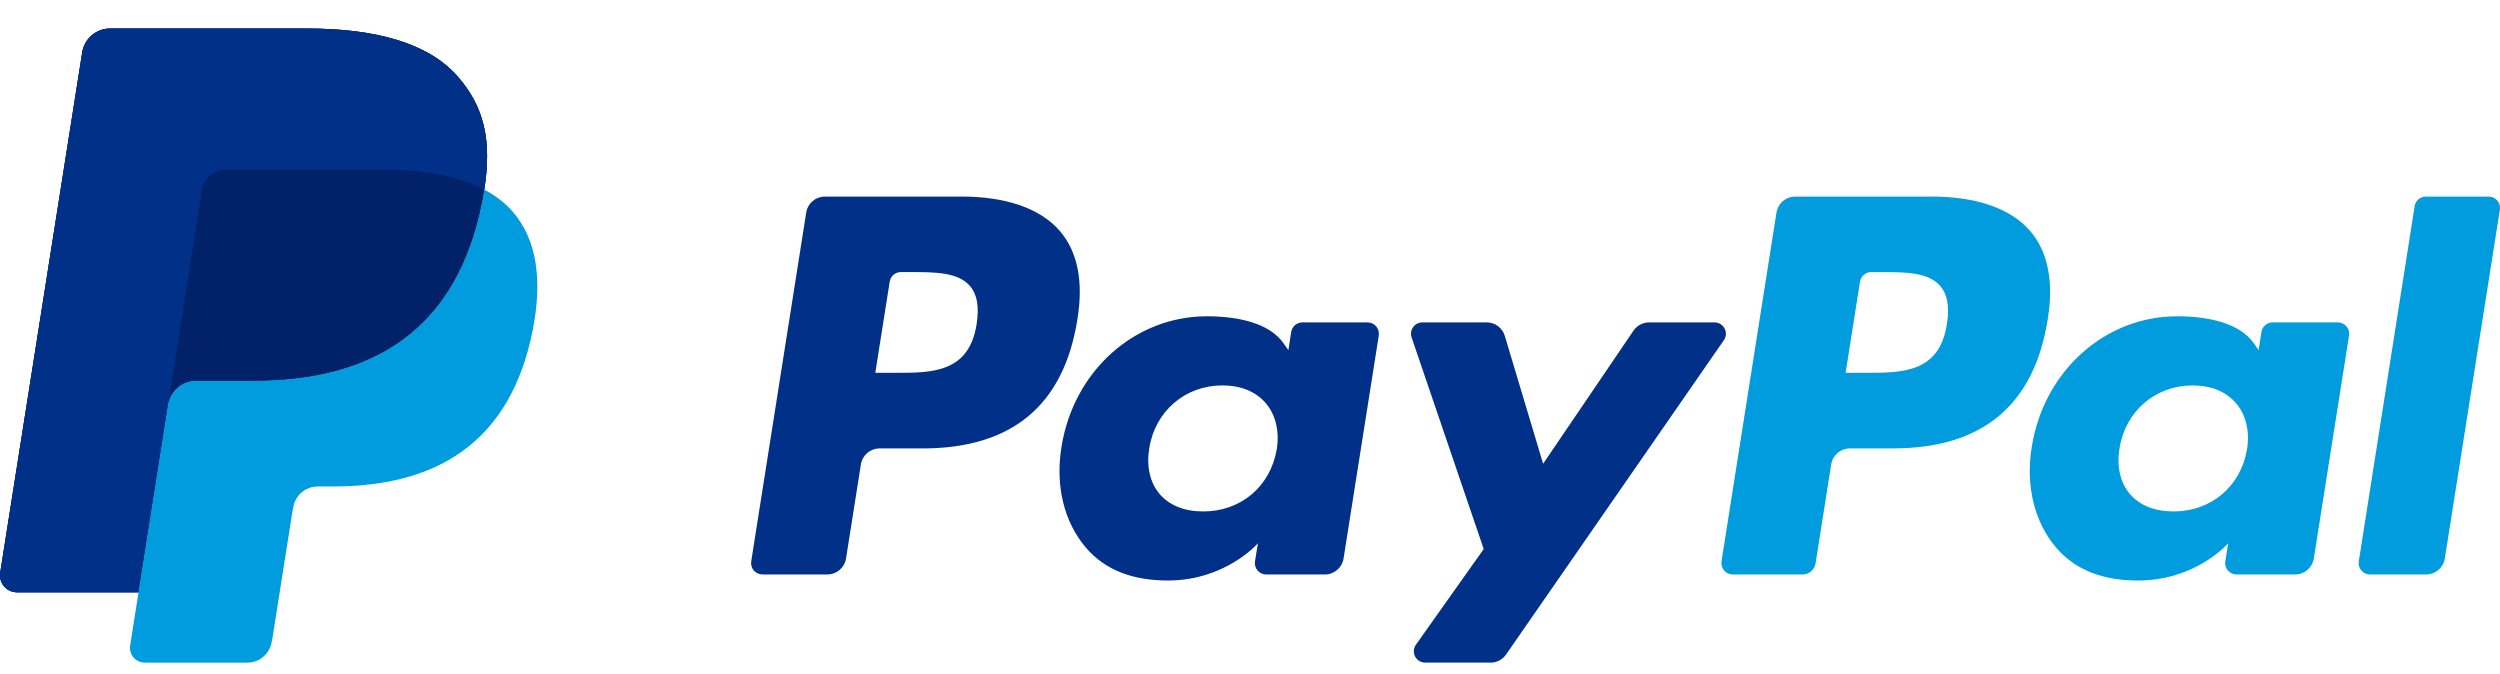
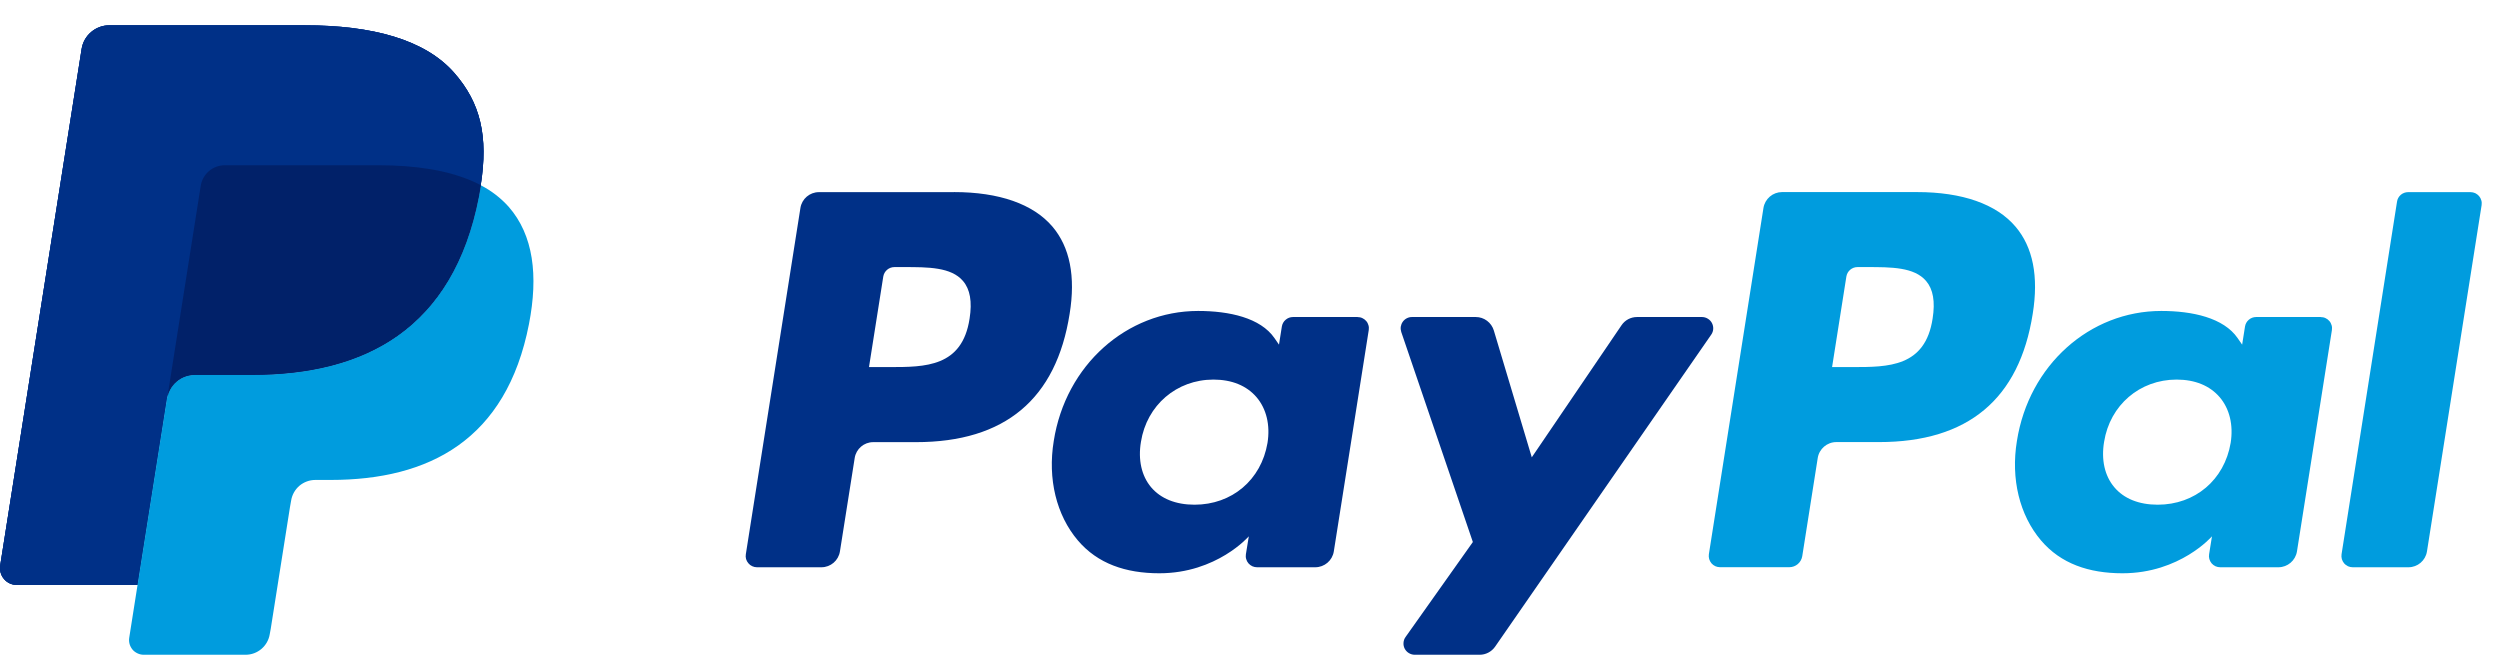
- <svg xmlns="http://www.w3.org/2000/svg" width="78" height="21" viewBox="0 0 78 21" fill="none">
-   <path d="M14.274 2.381C13.358 1.337 11.702 0.89 9.584 0.89H3.436C3.226 0.889 3.023 0.964 2.863 1.1C2.704 1.236 2.598 1.425 2.565 1.632L0.006 17.87C-0.005 17.945 -0.001 18.022 0.02 18.096C0.041 18.169 0.077 18.237 0.127 18.295C0.176 18.353 0.238 18.399 0.307 18.431C0.376 18.463 0.452 18.48 0.528 18.48H4.324L5.277 12.433L5.248 12.622C5.28 12.415 5.385 12.227 5.544 12.091C5.702 11.955 5.905 11.88 6.114 11.88H7.918C11.461 11.88 14.236 10.44 15.046 6.277C15.07 6.154 15.091 6.034 15.109 5.917C15.35 4.378 15.107 3.33 14.275 2.382" fill="#003087" />
-   <path d="M60.744 10.108C60.512 11.632 59.349 11.632 58.223 11.632H57.583L58.032 8.787C58.06 8.615 58.208 8.489 58.382 8.489H58.675C59.442 8.489 60.165 8.489 60.538 8.925C60.761 9.186 60.828 9.573 60.744 10.108ZM60.254 6.133H56.01C55.869 6.133 55.733 6.183 55.626 6.274C55.519 6.366 55.449 6.492 55.426 6.631L53.711 17.514C53.703 17.564 53.706 17.616 53.72 17.665C53.734 17.714 53.759 17.76 53.792 17.799C53.825 17.838 53.866 17.869 53.913 17.89C53.959 17.912 54.009 17.923 54.06 17.923H56.239C56.442 17.923 56.614 17.775 56.646 17.575L57.133 14.488C57.178 14.202 57.425 13.99 57.716 13.99H59.059C61.855 13.99 63.468 12.638 63.89 9.956C64.08 8.784 63.897 7.862 63.349 7.217C62.745 6.508 61.675 6.132 60.255 6.132" fill="#009CDE" />
-   <path d="M30.471 10.108C30.239 11.632 29.075 11.632 27.95 11.632H27.309L27.759 8.787C27.786 8.615 27.934 8.489 28.108 8.489H28.402C29.168 8.489 29.891 8.489 30.264 8.925C30.488 9.186 30.555 9.573 30.471 10.108ZM29.981 6.133H25.736C25.446 6.133 25.199 6.344 25.154 6.631L23.438 17.514C23.43 17.565 23.433 17.616 23.447 17.665C23.461 17.715 23.485 17.76 23.518 17.799C23.552 17.838 23.593 17.869 23.639 17.89C23.686 17.912 23.736 17.923 23.787 17.923H25.814C26.104 17.923 26.351 17.712 26.396 17.425L26.86 14.489C26.905 14.202 27.152 13.991 27.442 13.991H28.785C31.582 13.991 33.195 12.638 33.616 9.956C33.806 8.784 33.624 7.862 33.075 7.217C32.471 6.508 31.402 6.132 29.982 6.132L29.981 6.133ZM39.835 14.015C39.638 15.177 38.717 15.957 37.541 15.957C36.952 15.957 36.48 15.767 36.176 15.408C35.876 15.052 35.763 14.545 35.858 13.98C36.041 12.829 36.978 12.025 38.136 12.025C38.713 12.025 39.181 12.216 39.491 12.578C39.802 12.944 39.925 13.454 39.835 14.015ZM42.668 10.059H40.636C40.551 10.059 40.469 10.089 40.405 10.144C40.341 10.199 40.298 10.275 40.285 10.358L40.197 10.926L40.054 10.72C39.614 10.082 38.633 9.868 37.654 9.868C35.408 9.868 33.49 11.57 33.117 13.956C32.922 15.147 33.198 16.285 33.874 17.079C34.494 17.809 35.379 18.112 36.433 18.112C38.243 18.112 39.247 16.95 39.247 16.95L39.156 17.515C39.148 17.565 39.151 17.617 39.165 17.666C39.179 17.715 39.204 17.761 39.237 17.8C39.27 17.839 39.311 17.87 39.358 17.891C39.404 17.913 39.455 17.924 39.506 17.924H41.336C41.626 17.924 41.873 17.713 41.919 17.425L43.018 10.468C43.026 10.418 43.023 10.366 43.008 10.317C42.995 10.268 42.97 10.222 42.937 10.183C42.904 10.144 42.862 10.113 42.816 10.092C42.769 10.07 42.719 10.059 42.667 10.059" fill="#003087" />
-   <path d="M70.108 14.015C69.911 15.177 68.99 15.957 67.814 15.957C67.224 15.957 66.752 15.767 66.449 15.408C66.148 15.052 66.035 14.545 66.13 13.98C66.313 12.829 67.249 12.025 68.408 12.025C68.985 12.025 69.453 12.216 69.763 12.578C70.074 12.944 70.197 13.454 70.108 14.015ZM72.94 10.059H70.908C70.823 10.059 70.741 10.089 70.677 10.144C70.613 10.199 70.57 10.275 70.557 10.358L70.469 10.926L70.326 10.72C69.886 10.082 68.905 9.868 67.926 9.868C65.681 9.868 63.763 11.57 63.389 13.956C63.195 15.147 63.471 16.285 64.146 17.079C64.766 17.809 65.651 18.112 66.706 18.112C68.517 18.112 69.52 16.95 69.52 16.95L69.43 17.515C69.421 17.565 69.424 17.617 69.438 17.666C69.452 17.715 69.476 17.761 69.509 17.8C69.542 17.839 69.584 17.87 69.63 17.891C69.677 17.913 69.727 17.924 69.778 17.924H71.608C71.898 17.924 72.145 17.713 72.191 17.425L73.29 10.468C73.298 10.418 73.295 10.366 73.281 10.317C73.267 10.268 73.242 10.222 73.209 10.183C73.176 10.144 73.134 10.113 73.088 10.092C73.041 10.07 72.991 10.059 72.94 10.059" fill="#009CDE" />
-   <path d="M53.494 10.059H51.451C51.255 10.059 51.073 10.156 50.964 10.318L48.145 14.469L46.95 10.48C46.914 10.358 46.839 10.252 46.738 10.176C46.636 10.1 46.512 10.059 46.385 10.059H44.377C44.321 10.059 44.266 10.072 44.215 10.098C44.165 10.124 44.122 10.161 44.09 10.207C44.057 10.253 44.035 10.306 44.027 10.361C44.019 10.417 44.024 10.474 44.042 10.527L46.292 17.13L44.176 20.116C44.139 20.169 44.116 20.231 44.112 20.296C44.108 20.36 44.121 20.425 44.151 20.483C44.181 20.54 44.226 20.588 44.281 20.622C44.337 20.656 44.4 20.674 44.465 20.674H46.506C46.699 20.674 46.88 20.579 46.99 20.42L53.784 10.615C53.821 10.562 53.843 10.5 53.847 10.435C53.851 10.371 53.837 10.306 53.807 10.249C53.778 10.192 53.733 10.144 53.677 10.11C53.622 10.077 53.559 10.059 53.494 10.059Z" fill="#003087" />
-   <path d="M75.337 6.433L73.594 17.515C73.586 17.566 73.589 17.617 73.603 17.666C73.617 17.715 73.642 17.761 73.675 17.8C73.708 17.839 73.749 17.87 73.796 17.891C73.842 17.913 73.893 17.924 73.944 17.924H75.696C75.986 17.924 76.233 17.713 76.278 17.426L77.996 6.542C78.004 6.491 78.001 6.44 77.987 6.391C77.973 6.341 77.949 6.296 77.916 6.257C77.882 6.218 77.841 6.187 77.795 6.165C77.748 6.144 77.698 6.133 77.647 6.133H75.686C75.602 6.133 75.52 6.163 75.456 6.218C75.392 6.273 75.35 6.349 75.337 6.432" fill="#009CDE" />
-   <path d="M14.274 2.381C13.358 1.337 11.702 0.89 9.584 0.89H3.436C3.226 0.889 3.023 0.964 2.863 1.1C2.704 1.236 2.598 1.425 2.565 1.632L0.006 17.87C-0.005 17.945 -0.001 18.022 0.02 18.096C0.041 18.169 0.077 18.237 0.127 18.295C0.176 18.353 0.238 18.399 0.307 18.431C0.376 18.463 0.452 18.48 0.528 18.48H4.324L5.277 12.433L5.248 12.622C5.28 12.415 5.385 12.227 5.544 12.091C5.702 11.955 5.905 11.88 6.114 11.88H7.918C11.461 11.88 14.236 10.44 15.046 6.277C15.07 6.154 15.091 6.034 15.109 5.917C15.35 4.378 15.107 3.33 14.275 2.382" fill="#003087" />
-   <path d="M6.302 5.936C6.33 5.755 6.423 5.591 6.562 5.472C6.701 5.353 6.878 5.287 7.062 5.287H11.882C12.453 5.287 12.985 5.324 13.472 5.402C13.738 5.445 14.001 5.503 14.26 5.578C14.554 5.661 14.838 5.774 15.109 5.916C15.351 4.377 15.107 3.33 14.275 2.381C13.358 1.337 11.703 0.89 9.585 0.89H3.436C3.226 0.89 3.023 0.965 2.864 1.101C2.705 1.237 2.599 1.425 2.567 1.632L0.007 17.868C-0.005 17.944 -0.001 18.021 0.02 18.094C0.04 18.168 0.077 18.235 0.126 18.294C0.176 18.352 0.237 18.398 0.307 18.43C0.376 18.462 0.451 18.479 0.528 18.479H4.324L5.277 12.431L6.302 5.936Z" fill="#003087" />
-   <path d="M15.108 5.916C15.09 6.036 15.069 6.156 15.046 6.276C14.235 10.439 11.46 11.879 7.917 11.879H6.113C5.903 11.879 5.701 11.954 5.542 12.09C5.384 12.226 5.279 12.415 5.247 12.621L4.323 18.478L4.06 20.14C4.05 20.206 4.054 20.273 4.072 20.337C4.09 20.402 4.122 20.461 4.165 20.512C4.209 20.563 4.263 20.604 4.323 20.631C4.384 20.659 4.45 20.674 4.517 20.674H7.717C8.095 20.674 8.417 20.398 8.477 20.024L8.508 19.861L9.111 16.039L9.149 15.828C9.178 15.647 9.27 15.482 9.41 15.363C9.549 15.244 9.727 15.178 9.91 15.178H10.389C13.489 15.178 15.916 13.92 16.625 10.277C16.92 8.756 16.767 7.484 15.985 6.592C15.736 6.315 15.439 6.086 15.108 5.916Z" fill="#009CDE" />
-   <path d="M14.259 5.579C14.135 5.542 14.008 5.509 13.876 5.48C13.745 5.451 13.609 5.426 13.47 5.404C12.983 5.324 12.451 5.287 11.88 5.287H7.06C6.877 5.287 6.699 5.352 6.56 5.472C6.42 5.591 6.328 5.756 6.3 5.937L5.276 12.433L5.246 12.622C5.278 12.415 5.383 12.227 5.542 12.091C5.7 11.954 5.903 11.88 6.112 11.879H7.916C11.46 11.879 14.234 10.44 15.045 6.277C15.069 6.153 15.089 6.034 15.108 5.917C14.894 5.805 14.671 5.71 14.441 5.635C14.382 5.616 14.321 5.597 14.259 5.579Z" fill="#012169" />
+ <svg xmlns="http://www.w3.org/2000/svg" width="42" height="11" viewBox="0 0 42 11" fill="none">
+   <path d="M7.63 1.223C7.14 0.665 6.255 0.425 5.123 0.425H1.836C1.724 0.425 1.616 0.465 1.531 0.538C1.445 0.611 1.389 0.711 1.371 0.822L0.003 9.501C-0.003 9.542 -0 9.583 0.011 9.622C0.022 9.661 0.041 9.697 0.068 9.728C0.094 9.759 0.127 9.784 0.164 9.801C0.201 9.818 0.241 9.827 0.282 9.827H2.311L2.821 6.595L2.805 6.696C2.822 6.586 2.878 6.485 2.963 6.412C3.048 6.34 3.156 6.3 3.268 6.299H4.232C6.126 6.299 7.609 5.53 8.042 3.305C8.055 3.239 8.066 3.175 8.076 3.112C8.205 2.29 8.075 1.73 7.63 1.223" fill="#003087" />
+   <path d="M32.468 5.352C32.344 6.167 31.723 6.167 31.121 6.167H30.779L31.019 4.646C31.034 4.554 31.113 4.487 31.206 4.487H31.363C31.772 4.487 32.159 4.487 32.358 4.72C32.477 4.859 32.513 5.066 32.468 5.352V5.352ZM32.207 3.227H29.938C29.863 3.227 29.79 3.254 29.733 3.303C29.676 3.352 29.638 3.419 29.626 3.494L28.709 9.311C28.705 9.338 28.707 9.365 28.714 9.392C28.722 9.418 28.735 9.442 28.752 9.463C28.77 9.484 28.792 9.5 28.817 9.512C28.842 9.523 28.869 9.529 28.896 9.529H30.06C30.169 9.529 30.261 9.45 30.278 9.343L30.538 7.694C30.562 7.541 30.695 7.427 30.85 7.427H31.567C33.062 7.427 33.925 6.705 34.15 5.271C34.251 4.644 34.154 4.152 33.86 3.807C33.538 3.428 32.966 3.227 32.207 3.227" fill="#009CDE" />
+   <path d="M16.289 5.353C16.165 6.167 15.543 6.167 14.941 6.167H14.599L14.839 4.646C14.854 4.555 14.933 4.487 15.026 4.487H15.183C15.592 4.487 15.979 4.487 16.178 4.72C16.298 4.86 16.334 5.067 16.289 5.353V5.353ZM16.027 3.228H13.758C13.603 3.228 13.471 3.341 13.447 3.494L12.53 9.311C12.525 9.338 12.527 9.366 12.534 9.392C12.542 9.418 12.555 9.443 12.573 9.463C12.59 9.484 12.612 9.501 12.637 9.512C12.662 9.524 12.689 9.53 12.716 9.53H13.8C13.955 9.53 14.087 9.417 14.111 9.263L14.359 7.694C14.383 7.541 14.515 7.428 14.67 7.428H15.388C16.883 7.428 17.745 6.705 17.97 5.271C18.072 4.645 17.974 4.152 17.681 3.807C17.358 3.428 16.786 3.227 16.027 3.227L16.027 3.228ZM21.294 7.441C21.189 8.062 20.697 8.479 20.068 8.479C19.753 8.479 19.5 8.377 19.338 8.185C19.178 7.995 19.117 7.724 19.168 7.422C19.266 6.807 19.767 6.377 20.386 6.377C20.694 6.377 20.944 6.479 21.11 6.673C21.276 6.868 21.342 7.141 21.294 7.441V7.441ZM22.808 5.326H21.722C21.677 5.326 21.633 5.342 21.599 5.372C21.564 5.401 21.542 5.442 21.535 5.486L21.487 5.79L21.411 5.68C21.176 5.339 20.651 5.224 20.128 5.224C18.928 5.224 17.902 6.134 17.703 7.409C17.599 8.046 17.747 8.654 18.108 9.079C18.439 9.469 18.912 9.631 19.476 9.631C20.443 9.631 20.98 9.01 20.98 9.01L20.931 9.311C20.927 9.338 20.928 9.366 20.936 9.392C20.943 9.419 20.956 9.443 20.974 9.464C20.992 9.485 21.014 9.501 21.039 9.513C21.064 9.524 21.091 9.53 21.118 9.53H22.096C22.251 9.53 22.384 9.417 22.408 9.264L22.995 5.545C22.999 5.518 22.998 5.49 22.99 5.464C22.983 5.438 22.97 5.413 22.952 5.393C22.934 5.372 22.912 5.355 22.887 5.344C22.862 5.332 22.835 5.327 22.808 5.327" fill="#003087" />
+   <path d="M37.475 7.441C37.37 8.062 36.878 8.479 36.249 8.479C35.934 8.479 35.681 8.377 35.52 8.185C35.359 7.995 35.298 7.724 35.349 7.422C35.447 6.807 35.947 6.377 36.567 6.377C36.875 6.377 37.125 6.479 37.291 6.673C37.457 6.868 37.523 7.141 37.475 7.441V7.441ZM38.989 5.326H37.903C37.858 5.326 37.814 5.342 37.78 5.372C37.745 5.401 37.723 5.442 37.716 5.486L37.668 5.79L37.592 5.68C37.357 5.339 36.833 5.224 36.309 5.224C35.109 5.224 34.084 6.134 33.884 7.409C33.78 8.046 33.928 8.654 34.289 9.079C34.62 9.469 35.093 9.631 35.657 9.631C36.625 9.631 37.161 9.01 37.161 9.01L37.113 9.311C37.108 9.338 37.11 9.366 37.117 9.392C37.125 9.419 37.138 9.443 37.155 9.464C37.173 9.485 37.195 9.501 37.22 9.513C37.245 9.524 37.272 9.53 37.299 9.53H38.277C38.432 9.53 38.564 9.417 38.589 9.264L39.176 5.545C39.18 5.518 39.179 5.49 39.171 5.464C39.164 5.438 39.151 5.413 39.133 5.393C39.115 5.372 39.093 5.355 39.068 5.344C39.043 5.332 39.016 5.327 38.989 5.327" fill="#009CDE" />
+   <path d="M28.593 5.326H27.501C27.397 5.326 27.299 5.378 27.241 5.465L25.734 7.683L25.096 5.551C25.076 5.486 25.036 5.429 24.982 5.389C24.928 5.348 24.861 5.326 24.794 5.326H23.72C23.69 5.326 23.661 5.333 23.634 5.347C23.607 5.361 23.584 5.381 23.567 5.405C23.549 5.43 23.538 5.458 23.533 5.488C23.529 5.518 23.532 5.548 23.541 5.577L24.744 9.106L23.613 10.702C23.593 10.73 23.581 10.763 23.579 10.798C23.576 10.832 23.583 10.867 23.599 10.898C23.615 10.928 23.639 10.954 23.669 10.972C23.699 10.99 23.733 11 23.767 11H24.858C24.961 11 25.058 10.949 25.117 10.865L28.748 5.623C28.768 5.595 28.78 5.562 28.782 5.527C28.784 5.493 28.777 5.459 28.761 5.428C28.745 5.397 28.721 5.372 28.691 5.354C28.662 5.336 28.628 5.326 28.593 5.326" fill="#003087" />
+   <path d="M40.27 3.388L39.338 9.312C39.334 9.339 39.336 9.366 39.343 9.393C39.351 9.419 39.364 9.443 39.381 9.464C39.399 9.485 39.421 9.501 39.446 9.513C39.471 9.524 39.498 9.53 39.525 9.53H40.462C40.617 9.53 40.749 9.417 40.773 9.264L41.691 3.447C41.695 3.42 41.694 3.392 41.686 3.366C41.679 3.339 41.666 3.315 41.648 3.294C41.63 3.273 41.608 3.257 41.584 3.245C41.559 3.234 41.532 3.228 41.504 3.228H40.456C40.411 3.228 40.368 3.244 40.333 3.273C40.299 3.303 40.276 3.343 40.27 3.388" fill="#009CDE" />
+   <path d="M7.63 1.223C7.14 0.665 6.255 0.425 5.123 0.425H1.836C1.724 0.425 1.616 0.465 1.531 0.538C1.445 0.611 1.389 0.711 1.371 0.822L0.003 9.501C-0.003 9.542 -0 9.583 0.011 9.622C0.022 9.661 0.041 9.697 0.068 9.728C0.094 9.759 0.127 9.784 0.164 9.801C0.201 9.818 0.241 9.827 0.282 9.827H2.311L2.821 6.595L2.805 6.696C2.822 6.586 2.878 6.485 2.963 6.412C3.048 6.34 3.156 6.3 3.268 6.299H4.232C6.126 6.299 7.609 5.53 8.042 3.305C8.055 3.239 8.066 3.175 8.076 3.112C8.205 2.29 8.075 1.73 7.63 1.223" fill="#003087" />
+   <path d="M3.368 3.123C3.384 3.027 3.433 2.939 3.507 2.875C3.582 2.811 3.677 2.776 3.775 2.776H6.351C6.656 2.776 6.941 2.796 7.201 2.838C7.343 2.86 7.484 2.892 7.622 2.932C7.779 2.976 7.931 3.037 8.076 3.113C8.205 2.29 8.075 1.73 7.63 1.223C7.14 0.665 6.255 0.426 5.123 0.426H1.836C1.724 0.426 1.616 0.466 1.531 0.539C1.446 0.611 1.389 0.712 1.372 0.823L0.003 9.501C-0.003 9.541 -0 9.582 0.011 9.622C0.022 9.661 0.041 9.697 0.068 9.728C0.094 9.759 0.127 9.784 0.164 9.801C0.201 9.818 0.241 9.827 0.282 9.827H2.311L2.821 6.595L3.368 3.123Z" fill="#003087" />
+   <path d="M8.076 3.112C8.066 3.176 8.055 3.24 8.043 3.304C7.609 5.529 6.126 6.299 4.232 6.299H3.268C3.156 6.299 3.048 6.339 2.963 6.412C2.878 6.485 2.822 6.585 2.805 6.696L2.311 9.826L2.171 10.714C2.165 10.75 2.168 10.786 2.177 10.82C2.187 10.854 2.204 10.886 2.227 10.914C2.25 10.941 2.279 10.962 2.312 10.977C2.344 10.992 2.379 11 2.415 11H4.125C4.328 11 4.5 10.853 4.532 10.653L4.548 10.566L4.871 8.523L4.891 8.41C4.906 8.313 4.956 8.225 5.03 8.161C5.105 8.098 5.2 8.063 5.298 8.063H5.554C7.21 8.063 8.508 7.39 8.887 5.443C9.045 4.63 8.963 3.95 8.545 3.473C8.412 3.325 8.253 3.203 8.076 3.112" fill="#009CDE" />
+   <path d="M7.626 2.932C7.56 2.912 7.492 2.895 7.421 2.879C7.351 2.864 7.279 2.85 7.204 2.838C6.944 2.796 6.66 2.776 6.354 2.776H3.778C3.68 2.776 3.585 2.811 3.511 2.874C3.436 2.938 3.387 3.026 3.372 3.123L2.824 6.595L2.809 6.696C2.826 6.586 2.882 6.485 2.967 6.412C3.051 6.339 3.16 6.299 3.271 6.299H4.236C6.13 6.299 7.613 5.53 8.046 3.305C8.059 3.239 8.07 3.175 8.08 3.112C7.965 3.052 7.846 3.002 7.723 2.962C7.691 2.951 7.659 2.941 7.626 2.931" fill="#012169" />
</svg>
